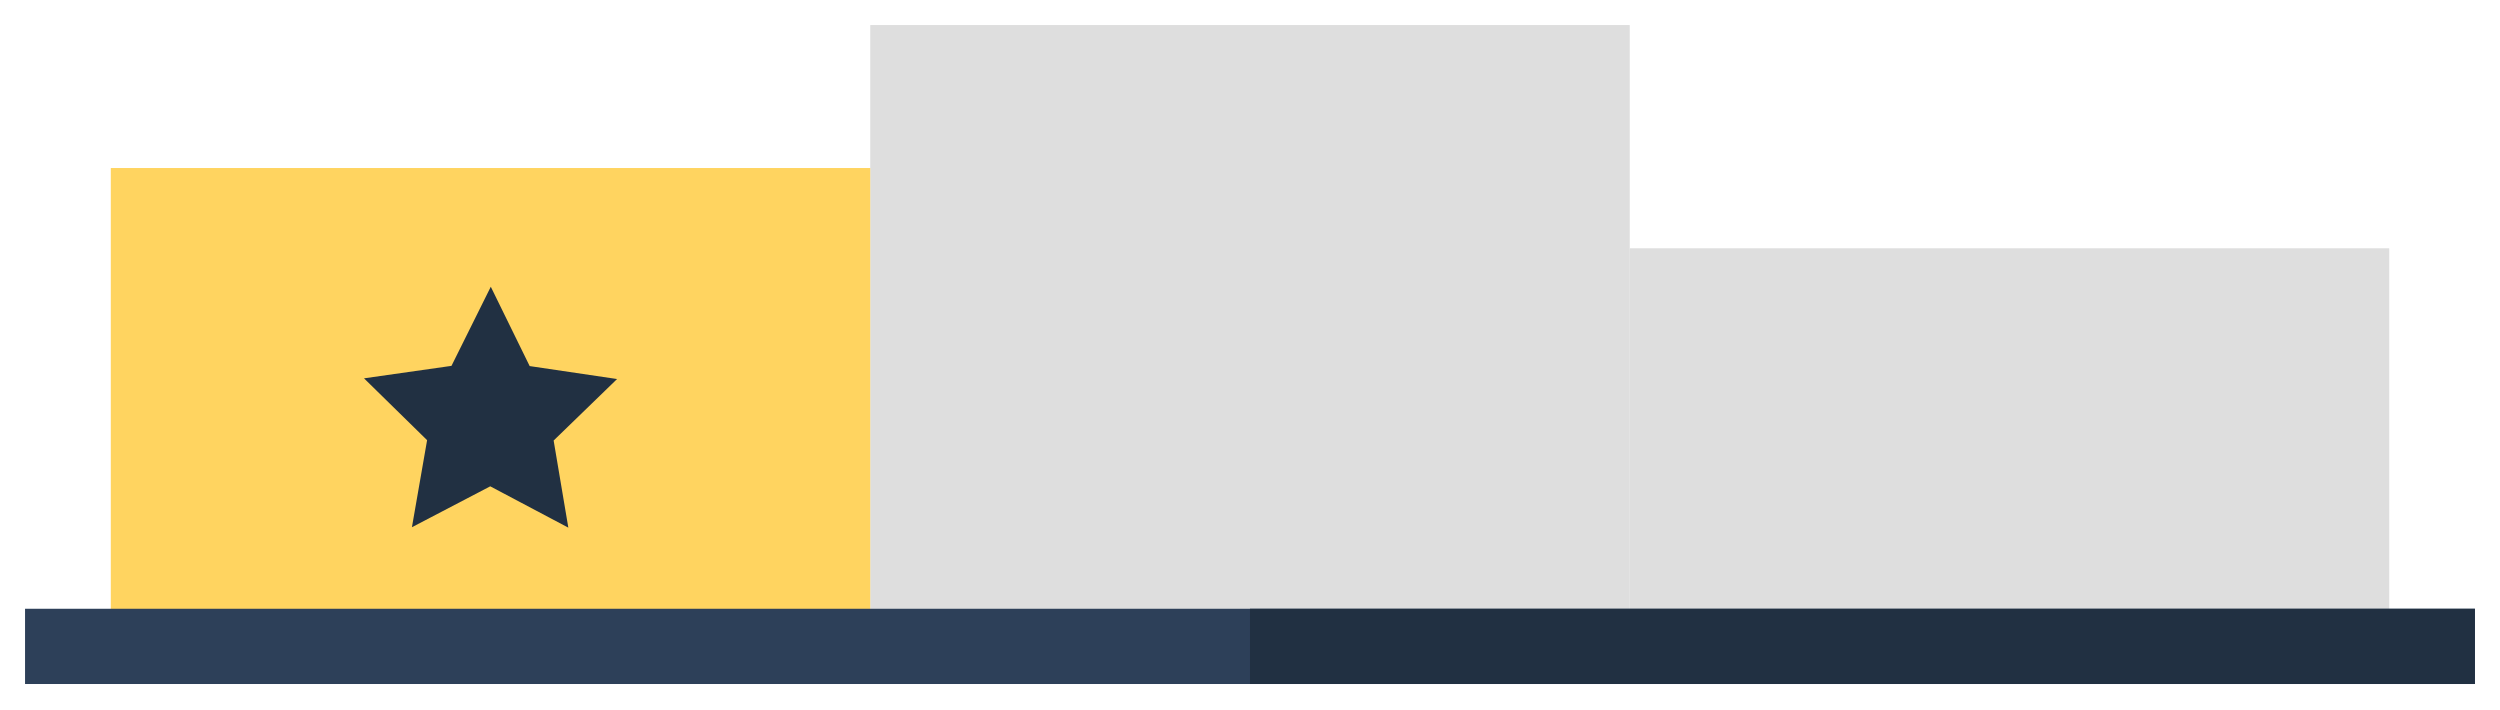
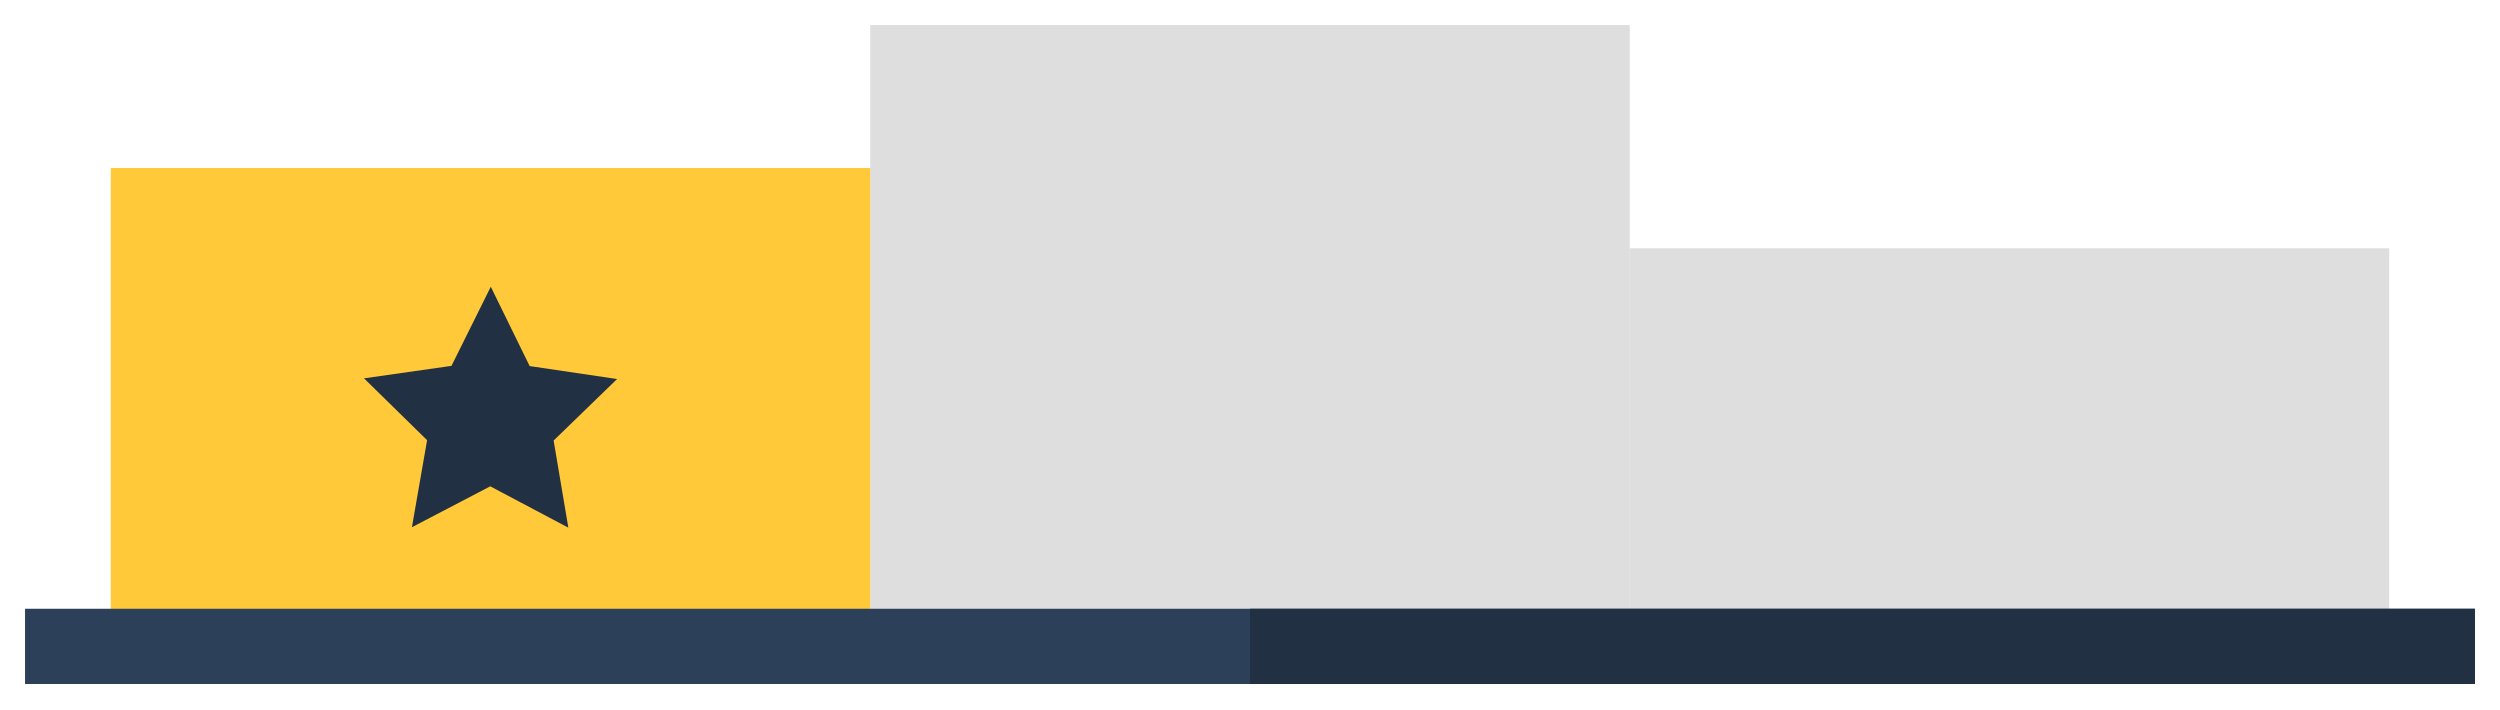
<svg xmlns="http://www.w3.org/2000/svg" version="1.1" id="Layer_1" x="0px" y="0px" viewBox="0 0 499.066 141.546" xml:space="preserve" width="499.066" height="141.546">
  <defs id="defs4292" />
  <g id="g4260" transform="translate(-6.468277,-256.8008)" />
  <g id="g4262" transform="translate(-6.468277,-256.8008)" />
  <g id="g4264" transform="translate(-6.468277,-256.8008)" />
  <g id="g4266" transform="translate(-6.468277,-256.8008)" />
  <g id="g4268" transform="translate(-6.468277,-256.8008)" />
  <g id="g4270" transform="translate(-6.468277,-256.8008)" />
  <g id="g4272" transform="translate(-6.468277,-256.8008)" />
  <g id="g4274" transform="translate(-6.468277,-256.8008)" />
  <g id="g4276" transform="translate(-6.468277,-256.8008)" />
  <g id="g4278" transform="translate(-6.468277,-256.8008)" />
  <g id="g4280" transform="translate(-6.468277,-256.8008)" />
  <g id="g4282" transform="translate(-6.468277,-256.8008)" />
  <g id="g4284" transform="translate(-6.468277,-256.8008)" />
  <g id="g4286" transform="translate(-6.468277,-256.8008)" />
  <g id="g4288" transform="translate(-6.468277,-256.8008)" />
  <g id="layer1" style="display:none" transform="translate(-6.468277,-256.8008)">
    <rect x="180.195" y="261.801" style="fill:#3db39e;fill-opacity:1" width="151.613" height="124.036" id="rect4236" />
    <rect x="256.001" y="261.801" style="fill:#38a390;fill-opacity:1" width="75.807" height="124.036" id="rect4238" />
    <rect x="28.586" y="290.342" style="fill:#dedede;fill-opacity:1" width="151.613" height="95.494" id="rect4240" />
    <rect x="104.388" y="290.342" style="fill:#c8c8c8;fill-opacity:0.594" width="75.807" height="95.494" id="rect4242" />
    <rect x="331.808" y="306.366" style="fill:#dedede;fill-opacity:1" width="151.613" height="79.471" id="rect4244" />
    <rect x="407.615" y="306.366" style="fill:#c8c8c8;fill-opacity:0.594" width="75.807" height="79.471" id="rect4246" />
    <rect x="11.468" y="378.325" style="fill:#2d4059;fill-opacity:1" width="489.066" height="15.022" id="rect4248" />
    <rect x="255.996" y="378.325" style="fill:#213042;fill-opacity:1" width="244.528" height="15.022" id="rect4250" />
    <path style="opacity:1;fill:#213042;fill-opacity:1;stroke:none;stroke-width:2.4;stroke-linecap:round;stroke-linejoin:round;stroke-miterlimit:4;stroke-dasharray:none;stroke-dashoffset:0;stroke-opacity:1" id="path4381" d="m 265.791,279.135 -0.698,17.624 -13.564,-11.274 -16.977,4.782 6.531,-16.384 -9.794,-14.668 17.6,1.148 10.923,-13.848 4.347,17.093 16.545,6.11 z" transform="matrix(0.9787169,-0.2052149,0.2052149,0.9787169,-48.81927,111.8216)" />
  </g>
  <g transform="translate(-6.468277,-256.8008)" style="display:none" id="g4507">
    <rect id="rect4509" height="124.036" width="151.613" style="fill:#dedede;fill-opacity:1" y="261.801" x="180.195" />
    <rect id="rect4511" height="124.036" width="75.807" style="fill:#d1d1d1;fill-opacity:1" y="261.801" x="256.001" />
    <rect id="rect4513" height="95.494" width="151.613" style="fill:#3db39e;fill-opacity:1" y="290.342" x="28.586" />
    <rect id="rect4515" height="95.494" width="75.807" style="fill:#38a390;fill-opacity:1" y="290.342" x="104.388" />
    <rect id="rect4517" height="79.471" width="151.613" style="fill:#dedede;fill-opacity:1" y="306.366" x="331.808" />
    <rect id="rect4519" height="79.471" width="75.807" style="fill:#c8c8c8;fill-opacity:0.594" y="306.366" x="407.615" />
    <rect id="rect4521" height="15.022" width="489.066" style="fill:#2d4059;fill-opacity:1" y="378.325" x="11.468" />
    <rect id="rect4523" height="15.022" width="244.528" style="fill:#213042;fill-opacity:1" y="378.325" x="255.996" />
    <path transform="matrix(0.9787169,-0.2052149,0.2052149,0.9787169,-200.4283,126.092)" d="m 265.791,279.135 -0.698,17.624 -13.564,-11.274 -16.977,4.782 6.531,-16.384 -9.794,-14.668 17.6,1.148 10.923,-13.848 4.347,17.093 16.545,6.11 z" id="path4525" style="opacity:1;fill:#213042;fill-opacity:1;stroke:none;stroke-width:2.4;stroke-linecap:round;stroke-linejoin:round;stroke-miterlimit:4;stroke-dasharray:none;stroke-dashoffset:0;stroke-opacity:1" />
  </g>
  <g id="g4527" style="display:none" transform="translate(-6.468277,-256.8008)">
    <rect x="180.195" y="261.801" style="fill:#dedede;fill-opacity:1" width="151.613" height="124.036" id="rect4529" />
    <rect x="256.001" y="261.801" style="fill:#d1d1d1;fill-opacity:1" width="75.807" height="124.036" id="rect4531" />
    <rect x="28.586" y="290.342" style="fill:#dedede;fill-opacity:1" width="151.613" height="95.494" id="rect4533" />
    <rect x="104.388" y="290.342" style="fill:#d1d1d1;fill-opacity:1" width="75.807" height="95.494" id="rect4535" />
    <rect x="331.808" y="306.366" style="fill:#3db39e;fill-opacity:1" width="151.613" height="79.471" id="rect4537" />
    <rect x="407.615" y="306.366" style="fill:#38a390;fill-opacity:1" width="75.807" height="79.471" id="rect4539" />
    <rect x="11.468" y="378.325" style="fill:#2d4059;fill-opacity:1" width="489.066" height="15.022" id="rect4541" />
    <rect x="255.996" y="378.325" style="fill:#213042;fill-opacity:1" width="244.528" height="15.022" id="rect4543" />
    <path style="opacity:1;fill:#213042;fill-opacity:1;stroke:none;stroke-width:2.4;stroke-linecap:round;stroke-linejoin:round;stroke-miterlimit:4;stroke-dasharray:none;stroke-dashoffset:0;stroke-opacity:1" id="path4545" d="m 265.791,279.135 -0.698,17.624 -13.564,-11.274 -16.977,4.782 6.531,-16.384 -9.794,-14.668 17.6,1.148 10.923,-13.848 4.347,17.093 16.545,6.11 z" transform="matrix(0.9787169,-0.2052149,0.2052149,0.9787169,102.7938,134.104)" />
  </g>
  <g transform="translate(-6.468277,-256.8008)" style="display:none" id="g4567">
    <rect id="rect4569" height="124.036" width="151.613" style="fill:#ffd460;fill-opacity:1" y="261.801" x="180.195" />
    <rect id="rect4571" height="124.036" width="75.807" style="fill:#ffc834;fill-opacity:1" y="261.801" x="256.001" />
    <rect id="rect4573" height="95.494" width="151.613" style="fill:#dedede;fill-opacity:1" y="290.342" x="28.586" />
    <rect id="rect4575" height="95.494" width="75.807" style="fill:#c8c8c8;fill-opacity:0.594" y="290.342" x="104.388" />
    <rect id="rect4577" height="79.471" width="151.613" style="fill:#dedede;fill-opacity:1" y="306.366" x="331.808" />
    <rect id="rect4579" height="79.471" width="75.807" style="fill:#c8c8c8;fill-opacity:0.594" y="306.366" x="407.615" />
    <rect id="rect4581" height="15.022" width="489.066" style="fill:#2d4059;fill-opacity:1" y="378.325" x="11.468" />
    <rect id="rect4583" height="15.022" width="244.528" style="fill:#213042;fill-opacity:1" y="378.325" x="255.996" />
    <path transform="matrix(0.9787169,-0.2052149,0.2052149,0.9787169,-48.81927,111.8216)" d="m 265.791,279.135 -0.698,17.624 -13.564,-11.274 -16.977,4.782 6.531,-16.384 -9.794,-14.668 17.6,1.148 10.923,-13.848 4.347,17.093 16.545,6.11 z" id="path4585" style="opacity:1;fill:#213042;fill-opacity:1;stroke:none;stroke-width:2.4;stroke-linecap:round;stroke-linejoin:round;stroke-miterlimit:4;stroke-dasharray:none;stroke-dashoffset:0;stroke-opacity:1" />
  </g>
  <g id="g4587" style="display:inline" transform="translate(-6.468277,-256.8008)">
    <rect x="180.195" y="261.801" style="fill:#dedede;fill-opacity:1" width="151.613" height="124.036" id="rect4589" />
-     <rect x="28.586" y="290.342" style="fill:#ffd460;fill-opacity:1" width="151.613" height="95.494" id="rect4593" />
+     <rect x="28.586" y="290.342" style="fill:#ffc939;fill-opacity:1" width="151.613" height="95.494" id="rect4593" />
    <rect x="331.808" y="306.366" style="fill:#dedede;fill-opacity:1" width="151.613" height="79.471" id="rect4597" />
    <rect x="11.468" y="378.325" style="fill:#2d4059;fill-opacity:1" width="489.066" height="15.022" id="rect4601" />
    <rect x="255.996" y="378.325" style="fill:#213042;fill-opacity:1" width="244.528" height="15.022" id="rect4603" />
    <path style="opacity:1;fill:#213042;fill-opacity:1;stroke:none;stroke-width:2.4;stroke-linecap:round;stroke-linejoin:round;stroke-miterlimit:4;stroke-dasharray:none;stroke-dashoffset:0;stroke-opacity:1" id="path4605" d="m 265.791,279.135 -0.698,17.624 -13.564,-11.274 -16.977,4.782 6.531,-16.384 -9.794,-14.668 17.6,1.148 10.923,-13.848 4.347,17.093 16.545,6.11 z" transform="matrix(0.9787169,-0.2052149,0.2052149,0.9787169,-200.4283,126.092)" />
  </g>
  <g transform="translate(-6.468277,-256.8008)" style="display:none" id="g4547">
    <rect id="rect4549" height="124.036" width="151.613" style="fill:#dedede;fill-opacity:1" y="261.801" x="180.195" />
    <rect id="rect4553" height="95.494" width="151.613" style="fill:#dedede;fill-opacity:1" y="290.342" x="28.586" />
    <rect id="rect4557" height="79.471" width="151.613" style="fill:#ffd460;fill-opacity:1" y="306.366" x="331.808" />
    <rect id="rect4561" height="15.022" width="489.066" style="fill:#2d4059;fill-opacity:1" y="378.325" x="11.468" />
    <rect id="rect4563" height="15.022" width="244.528" style="fill:#213042;fill-opacity:1" y="378.325" x="255.996" />
    <path transform="matrix(0.9787169,-0.2052149,0.2052149,0.9787169,102.7938,134.104)" d="m 265.791,279.135 -0.698,17.624 -13.564,-11.274 -16.977,4.782 6.531,-16.384 -9.794,-14.668 17.6,1.148 10.923,-13.848 4.347,17.093 16.545,6.11 z" id="path4565" style="opacity:1;fill:#213042;fill-opacity:1;stroke:none;stroke-width:2.4;stroke-linecap:round;stroke-linejoin:round;stroke-miterlimit:4;stroke-dasharray:none;stroke-dashoffset:0;stroke-opacity:1" />
  </g>
  <g id="g4687" style="display:none" transform="translate(-6.468277,-256.8008)">
    <rect x="180.195" y="261.801" style="fill:#ec605f;fill-opacity:1" width="151.613" height="124.036" id="rect4689" />
    <rect x="28.586" y="290.342" style="fill:#dedede;fill-opacity:1" width="151.613" height="95.494" id="rect4693" />
    <rect x="331.808" y="306.366" style="fill:#dedede;fill-opacity:1" width="151.613" height="79.471" id="rect4697" />
    <rect x="11.468" y="378.325" style="fill:#2d4059;fill-opacity:1" width="489.066" height="15.022" id="rect4701" />
    <rect x="255.996" y="378.325" style="fill:#213042;fill-opacity:1" width="244.528" height="15.022" id="rect4703" />
    <path style="opacity:1;fill:#213042;fill-opacity:1;stroke:none;stroke-width:2.4;stroke-linecap:round;stroke-linejoin:round;stroke-miterlimit:4;stroke-dasharray:none;stroke-dashoffset:0;stroke-opacity:1" id="path4705" d="m 265.791,279.135 -0.698,17.624 -13.564,-11.274 -16.977,4.782 6.531,-16.384 -9.794,-14.668 17.6,1.148 10.923,-13.848 4.347,17.093 16.545,6.11 z" transform="matrix(0.9787169,-0.2052149,0.2052149,0.9787169,-48.81927,111.8216)" />
  </g>
  <g transform="translate(-6.468277,-256.8008)" style="display:none" id="g4647">
    <rect id="rect4649" height="124.036" width="151.613" style="fill:#dedede;fill-opacity:1" y="261.801" x="180.195" />
    <rect id="rect4653" height="95.494" width="151.613" style="fill:#ec605f;fill-opacity:1" y="290.342" x="28.586" />
    <rect id="rect4657" height="79.471" width="151.613" style="fill:#dedede;fill-opacity:1" y="306.366" x="331.808" />
    <rect id="rect4661" height="15.022" width="489.066" style="fill:#2d4059;fill-opacity:1" y="378.325" x="11.468" />
    <rect id="rect4663" height="15.022" width="244.528" style="fill:#213042;fill-opacity:1" y="378.325" x="255.996" />
    <path transform="matrix(0.9787169,-0.2052149,0.2052149,0.9787169,-200.4283,126.092)" d="m 265.791,279.135 -0.698,17.624 -13.564,-11.274 -16.977,4.782 6.531,-16.384 -9.794,-14.668 17.6,1.148 10.923,-13.848 4.347,17.093 16.545,6.11 z" id="path4665" style="opacity:1;fill:#213042;fill-opacity:1;stroke:none;stroke-width:2.4;stroke-linecap:round;stroke-linejoin:round;stroke-miterlimit:4;stroke-dasharray:none;stroke-dashoffset:0;stroke-opacity:1" />
  </g>
  <g id="g4607" style="display:none" transform="translate(-6.468277,-256.8008)">
    <rect x="180.195" y="261.801" style="fill:#dedede;fill-opacity:1" width="151.613" height="124.036" id="rect4609" />
    <rect x="28.586" y="290.342" style="fill:#dedede;fill-opacity:1" width="151.613" height="95.494" id="rect4613" />
    <rect x="331.808" y="306.366" style="fill:#ec605f;fill-opacity:1" width="151.613" height="79.471" id="rect4617" />
    <rect x="11.468" y="378.325" style="fill:#2d4059;fill-opacity:1" width="489.066" height="15.022" id="rect4621" />
    <rect x="255.996" y="378.325" style="fill:#213042;fill-opacity:1" width="244.528" height="15.022" id="rect4623" />
    <path style="opacity:1;fill:#213042;fill-opacity:1;stroke:none;stroke-width:2.4;stroke-linecap:round;stroke-linejoin:round;stroke-miterlimit:4;stroke-dasharray:none;stroke-dashoffset:0;stroke-opacity:1" id="path4625" d="m 265.791,279.135 -0.698,17.624 -13.564,-11.274 -16.977,4.782 6.531,-16.384 -9.794,-14.668 17.6,1.148 10.923,-13.848 4.347,17.093 16.545,6.11 z" transform="matrix(0.9787169,-0.2052149,0.2052149,0.9787169,102.7938,134.104)" />
  </g>
  <g transform="translate(-6.468277,-256.8008)" style="display:none" id="g4707">
    <rect id="rect4709" height="124.036" width="151.613" style="fill:#a1b870;fill-opacity:1" y="261.801" x="180.195" />
    <rect id="rect4713" height="95.494" width="151.613" style="fill:#dedede;fill-opacity:1" y="290.342" x="28.586" />
    <rect id="rect4717" height="79.471" width="151.613" style="fill:#dedede;fill-opacity:1" y="306.366" x="331.808" />
    <rect id="rect4721" height="15.022" width="489.066" style="fill:#2d4059;fill-opacity:1" y="378.325" x="11.468" />
    <rect id="rect4723" height="15.022" width="244.528" style="fill:#213042;fill-opacity:1" y="378.325" x="255.996" />
    <path transform="matrix(0.9787169,-0.2052149,0.2052149,0.9787169,-48.81927,111.8216)" d="m 265.791,279.135 -0.698,17.624 -13.564,-11.274 -16.977,4.782 6.531,-16.384 -9.794,-14.668 17.6,1.148 10.923,-13.848 4.347,17.093 16.545,6.11 z" id="path4725" style="opacity:1;fill:#213042;fill-opacity:1;stroke:none;stroke-width:2.4;stroke-linecap:round;stroke-linejoin:round;stroke-miterlimit:4;stroke-dasharray:none;stroke-dashoffset:0;stroke-opacity:1" />
  </g>
  <g id="g4667" style="display:none" transform="translate(-6.468277,-256.8008)">
    <rect x="180.195" y="261.801" style="fill:#dedede;fill-opacity:1" width="151.613" height="124.036" id="rect4669" />
    <rect x="28.586" y="290.342" style="fill:#a1b870;fill-opacity:1" width="151.613" height="95.494" id="rect4673" />
    <rect x="331.808" y="306.366" style="fill:#dedede;fill-opacity:1" width="151.613" height="79.471" id="rect4677" />
    <rect x="11.468" y="378.325" style="fill:#2d4059;fill-opacity:1" width="489.066" height="15.022" id="rect4681" />
    <rect x="255.996" y="378.325" style="fill:#213042;fill-opacity:1" width="244.528" height="15.022" id="rect4683" />
    <path style="opacity:1;fill:#213042;fill-opacity:1;stroke:none;stroke-width:2.4;stroke-linecap:round;stroke-linejoin:round;stroke-miterlimit:4;stroke-dasharray:none;stroke-dashoffset:0;stroke-opacity:1" id="path4685" d="m 265.791,279.135 -0.698,17.624 -13.564,-11.274 -16.977,4.782 6.531,-16.384 -9.794,-14.668 17.6,1.148 10.923,-13.848 4.347,17.093 16.545,6.11 z" transform="matrix(0.9787169,-0.2052149,0.2052149,0.9787169,-200.4283,126.092)" />
  </g>
  <g transform="translate(-6.468277,-256.8008)" style="display:none" id="g4627">
    <rect id="rect4629" height="124.036" width="151.613" style="fill:#dedede;fill-opacity:1" y="261.801" x="180.195" />
    <rect id="rect4633" height="95.494" width="151.613" style="fill:#dedede;fill-opacity:1" y="290.342" x="28.586" />
    <rect id="rect4637" height="79.471" width="151.613" style="fill:#a1b870;fill-opacity:1" y="306.366" x="331.808" />
    <rect id="rect4641" height="15.022" width="489.066" style="fill:#2d4059;fill-opacity:1" y="378.325" x="11.468" />
    <rect id="rect4643" height="15.022" width="244.528" style="fill:#213042;fill-opacity:1" y="378.325" x="255.996" />
    <path transform="matrix(0.9787169,-0.2052149,0.2052149,0.9787169,102.7938,134.104)" d="m 265.791,279.135 -0.698,17.624 -13.564,-11.274 -16.977,4.782 6.531,-16.384 -9.794,-14.668 17.6,1.148 10.923,-13.848 4.347,17.093 16.545,6.11 z" id="path4645" style="opacity:1;fill:#213042;fill-opacity:1;stroke:none;stroke-width:2.4;stroke-linecap:round;stroke-linejoin:round;stroke-miterlimit:4;stroke-dasharray:none;stroke-dashoffset:0;stroke-opacity:1" />
  </g>
  <g id="layer2" style="display:none" transform="translate(-11.46828,-49.17894)">
    <circle style="display:inline;opacity:1;fill:#213042;fill-opacity:1;stroke:none;stroke-width:2.4;stroke-linecap:round;stroke-linejoin:round;stroke-miterlimit:4;stroke-dasharray:none;stroke-dashoffset:0;stroke-opacity:1" id="path4345" cx="118.429" cy="-28.411" r="20.717" />
    <circle style="display:inline;opacity:1;fill:#3db39e;fill-opacity:1;stroke:none;stroke-width:2.4;stroke-linecap:round;stroke-linejoin:round;stroke-miterlimit:4;stroke-dasharray:none;stroke-dashoffset:0;stroke-opacity:1" id="path4345-6" cx="223.983" cy="-28.411" r="20.717" />
    <circle style="display:inline;opacity:1;fill:#ffd460;fill-opacity:1;stroke:none;stroke-width:2.4;stroke-linecap:round;stroke-linejoin:round;stroke-miterlimit:4;stroke-dasharray:none;stroke-dashoffset:0;stroke-opacity:1" id="path4345-6-9" cx="276.76" cy="-28.411" r="20.717" />
    <circle style="display:inline;opacity:1;fill:#a1b870;fill-opacity:1;stroke:none;stroke-width:2.4;stroke-linecap:round;stroke-linejoin:round;stroke-miterlimit:4;stroke-dasharray:none;stroke-dashoffset:0;stroke-opacity:1" id="path4345-69" cx="329.537" cy="-28.411" r="20.717" />
    <circle style="display:inline;opacity:1;fill:#ec605f;fill-opacity:1;stroke:none;stroke-width:2.4;stroke-linecap:round;stroke-linejoin:round;stroke-miterlimit:4;stroke-dasharray:none;stroke-dashoffset:0;stroke-opacity:1" id="path4345-6-99" cx="382.313" cy="-28.411" r="20.717" />
    <circle style="display:inline;opacity:1;fill:#2d4059;fill-opacity:1;stroke:none;stroke-width:2.4;stroke-linecap:round;stroke-linejoin:round;stroke-miterlimit:4;stroke-dasharray:none;stroke-dashoffset:0;stroke-opacity:1" id="path4345-6-99-9" cx="171.206" cy="-28.411" r="20.717" />
  </g>
</svg>
